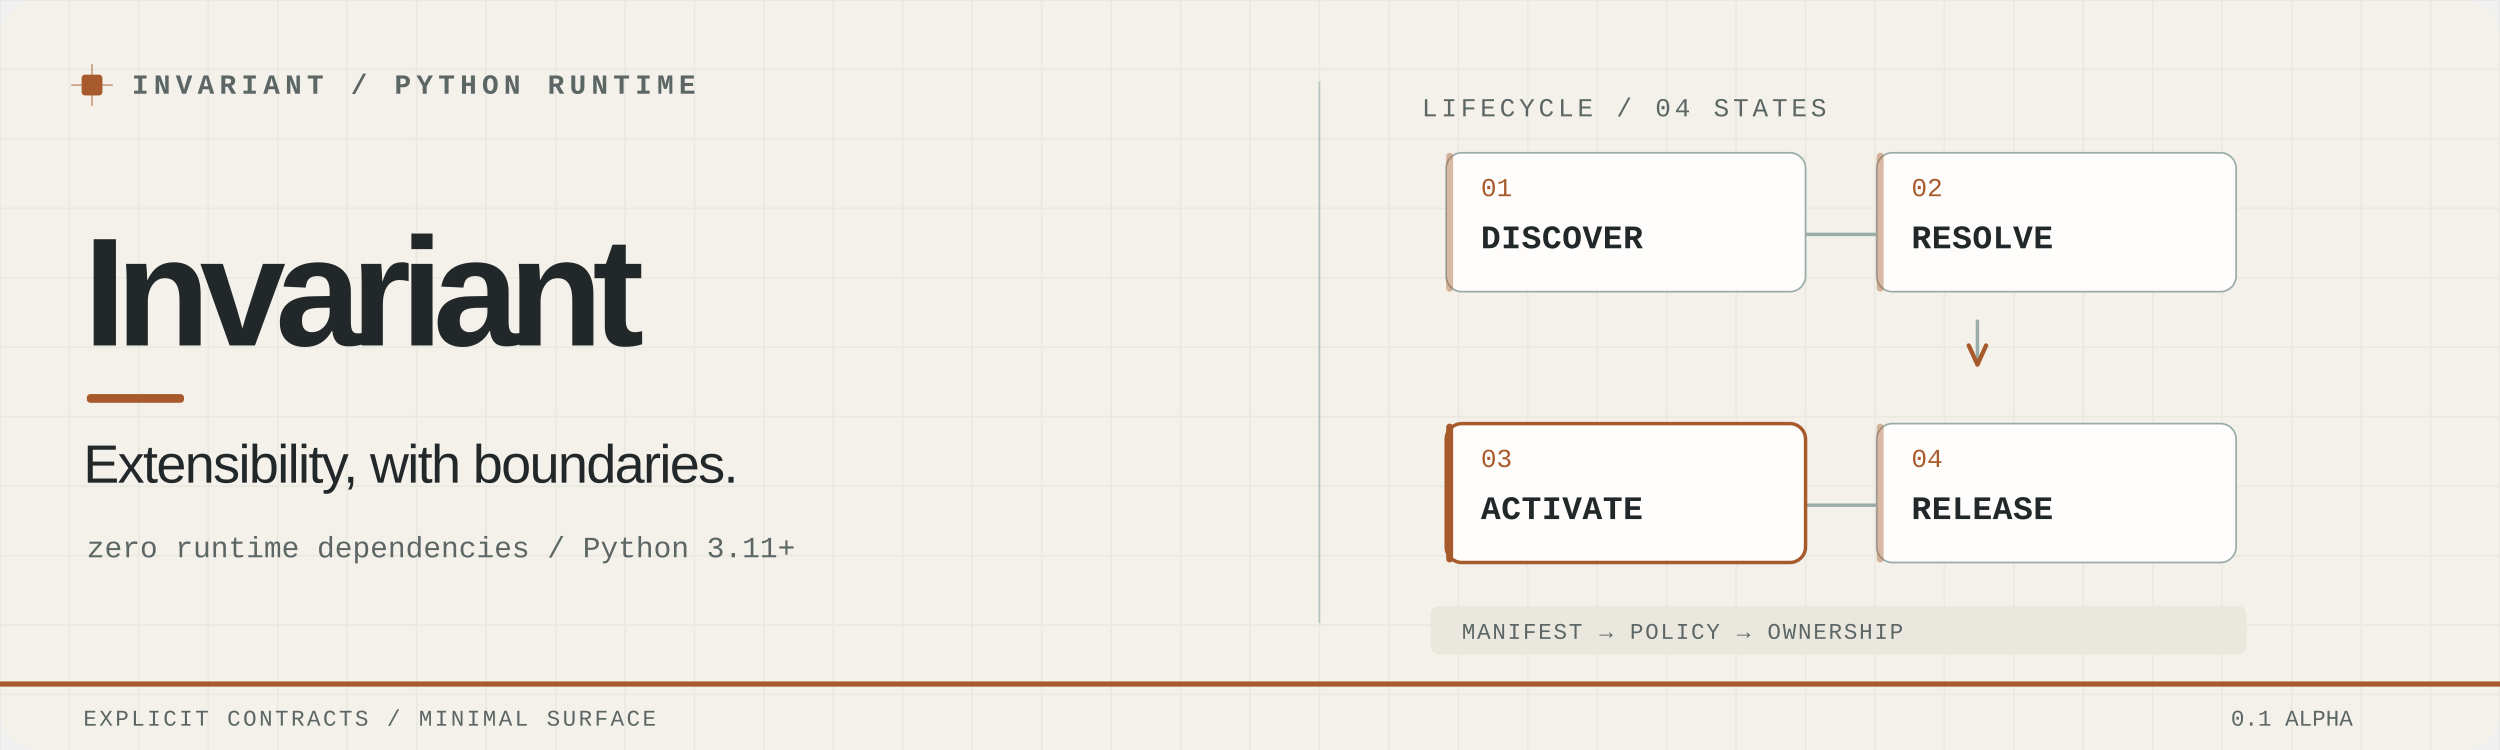
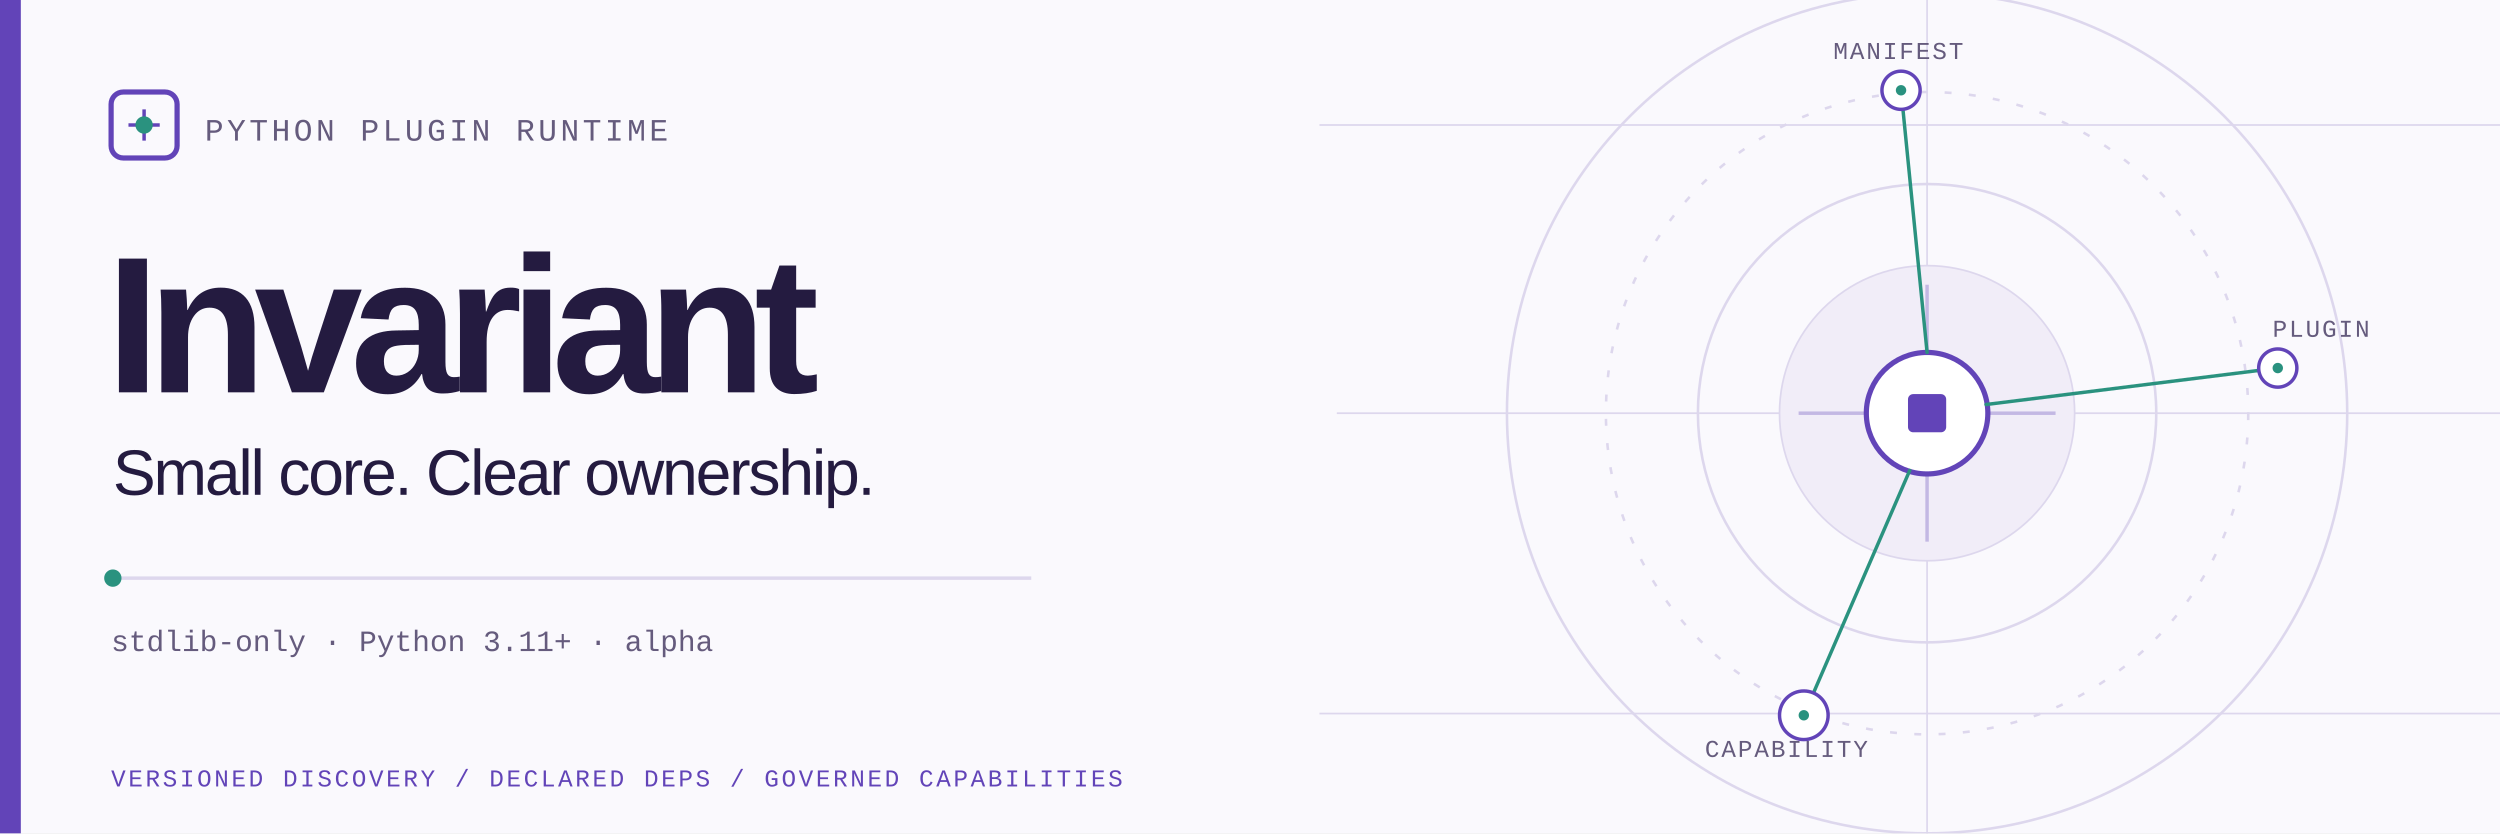
- <svg xmlns="http://www.w3.org/2000/svg" viewBox="0 0 1440 432" width="1440" height="432" role="img" aria-labelledby="title desc">
-   <rect width="1440" height="432" rx="22" fill="#F4F1EA" />
-   <g fill="none" stroke="#DBDED7" stroke-width="1" opacity="0.45">
-     <path d="M 0 0 V 432" />
-     <path d="M 40 0 V 432" />
-     <path d="M 80 0 V 432" />
-     <path d="M 120 0 V 432" />
-     <path d="M 160 0 V 432" />
-     <path d="M 200 0 V 432" />
-     <path d="M 240 0 V 432" />
-     <path d="M 280 0 V 432" />
-     <path d="M 320 0 V 432" />
-     <path d="M 360 0 V 432" />
-     <path d="M 400 0 V 432" />
-     <path d="M 440 0 V 432" />
-     <path d="M 480 0 V 432" />
-     <path d="M 520 0 V 432" />
-     <path d="M 560 0 V 432" />
-     <path d="M 600 0 V 432" />
-     <path d="M 640 0 V 432" />
-     <path d="M 680 0 V 432" />
-     <path d="M 720 0 V 432" />
-     <path d="M 760 0 V 432" />
-     <path d="M 800 0 V 432" />
-     <path d="M 840 0 V 432" />
-     <path d="M 880 0 V 432" />
-     <path d="M 920 0 V 432" />
-     <path d="M 960 0 V 432" />
-     <path d="M 1000 0 V 432" />
-     <path d="M 1040 0 V 432" />
-     <path d="M 1080 0 V 432" />
-     <path d="M 1120 0 V 432" />
-     <path d="M 1160 0 V 432" />
-     <path d="M 1200 0 V 432" />
-     <path d="M 1240 0 V 432" />
-     <path d="M 1280 0 V 432" />
-     <path d="M 1320 0 V 432" />
-     <path d="M 1360 0 V 432" />
-     <path d="M 1400 0 V 432" />
-     <path d="M 1440 0 V 432" />
-     <path d="M 0 0 H 1440" />
-     <path d="M 0 40 H 1440" />
-     <path d="M 0 80 H 1440" />
-     <path d="M 0 120 H 1440" />
-     <path d="M 0 160 H 1440" />
-     <path d="M 0 200 H 1440" />
-     <path d="M 0 240 H 1440" />
-     <path d="M 0 280 H 1440" />
-     <path d="M 0 320 H 1440" />
-     <path d="M 0 360 H 1440" />
-     <path d="M 0 400 H 1440" />
+ <svg xmlns="http://www.w3.org/2000/svg" viewBox="0 0 1440 480" width="1440" height="480" role="img" aria-labelledby="title desc">
+   <defs>
+     <clipPath id="art">
+       <rect x="0" y="0" width="1440" height="480" rx="0" />
+     </clipPath>
+   </defs>
+   <rect x="0" y="0" width="1440" height="480" fill="#FAF9FD" />
+   <g clip-path="url(#art)">
+     <rect x="0" y="0" width="12" height="480" fill="#6244B8" />
+     <path d="M 760 72 H 1440 M 760 411 H 1440" stroke="#DDD7ED" stroke-width="1" />
+     <g>
+       <circle cx="1110" cy="238" r="132" fill="none" stroke="#DDD7ED" stroke-width="1.5" />
+       <circle cx="1110" cy="238" r="185" fill="none" stroke="#DDD7ED" stroke-width="1.5" stroke-dasharray="4 10" />
+       <circle cx="1110" cy="238" r="242" fill="none" stroke="#DDD7ED" stroke-width="1.5" />
+     </g>
+     <path d="M 1110 0 V 480 M 770 238 H 1440" stroke="#DDD7ED" stroke-width="1" />
+     <circle cx="1110" cy="238" r="85" fill="#F1EDF8" stroke="#DDD7ED" stroke-width="1" />
+     <path d="M 1036 238 H 1184 M 1110 164 V 312" stroke="#6244B8" stroke-width="2" opacity=".32" />
+     <circle cx="1110" cy="238" r="35" fill="#FFFFFF" stroke="#6244B8" stroke-width="3" />
+     <rect x="1099" y="227" width="22" height="22" rx="3" fill="#6244B8" />
+     <path d="M 1095 52 L 1110 203 M 1312 212 L 1144 233 M 1039 412 L 1100 271" fill="none" stroke="#2A927F" stroke-width="2" stroke-linecap="round" />
+     <g>
+       <circle cx="1095" cy="52" r="11" fill="#FFFFFF" stroke="#6244B8" stroke-width="2" />
+       <circle cx="1095" cy="52" r="3" fill="#2A927F" />
+       <text x="1056" y="34" fill="#655B7D" font-family="Consolas, 'Liberation Mono', monospace" font-size="14" letter-spacing="1.1">MANIFEST</text>
+     </g>
+     <g>
+       <circle cx="1312" cy="212" r="11" fill="#FFFFFF" stroke="#6244B8" stroke-width="2" />
+       <circle cx="1312" cy="212" r="3" fill="#2A927F" />
+       <text x="1309" y="194" fill="#655B7D" font-family="Consolas, 'Liberation Mono', monospace" font-size="14" letter-spacing="1.1">PLUGIN</text>
+     </g>
+     <g>
+       <circle cx="1039" cy="412" r="14" fill="#FFFFFF" stroke="#6244B8" stroke-width="2" />
+       <circle cx="1039" cy="412" r="3" fill="#2A927F" />
+       <text x="982" y="436" fill="#655B7D" font-family="Consolas, 'Liberation Mono', monospace" font-size="14" letter-spacing="1.1">CAPABILITY</text>
+     </g>
  </g>
-   <path d="M 0 394 H 1440" stroke="#A75B2C" stroke-width="3" />
-   <rect x="47" y="43" width="12" height="12" rx="2" fill="#A75B2C" />
-   <path d="M53 37 v24 M41 49 h24" stroke="#A75B2C" stroke-width="1.1" opacity="0.5" />
-   <text x="76" y="54" fill="#5B6665" font-family="Consolas, 'Liberation Mono', monospace" font-size="16" font-weight="600" letter-spacing="3">INVARIANT / PYTHON RUNTIME</text>
-   <text x="48" y="199" fill="#22282A" font-family="'Segoe UI', Arial, sans-serif" font-size="89" font-weight="700" letter-spacing="-6">Invariant</text>
-   <rect x="50" y="227" width="56" height="5" rx="2" fill="#A75B2C" />
-   <text x="48" y="278" fill="#22282A" font-family="'Segoe UI', Arial, sans-serif" font-size="31" letter-spacing="-0.9">Extensibility, with boundaries.</text>
-   <text x="50" y="321" fill="#5B6665" font-family="Consolas, 'Liberation Mono', monospace" font-size="17">zero runtime dependencies  /  Python 3.11+</text>
-   <path d="M 760 47 V 359" stroke="#9AACA9" stroke-width="1" opacity="0.65" />
-   <text x="819" y="67" fill="#5B6665" font-family="Consolas, 'Liberation Mono', monospace" font-size="15" letter-spacing="2.2">LIFECYCLE / 04 STATES</text>
-   <path d="M 1017 135 H 1105 M 1139 185 V 210 M 1105 291 H 1017" stroke="#9AACA9" stroke-width="2" fill="none" stroke-linecap="round" />
-   <path d="M 1094 130 l 11 5 -11 5 M 1134 199 l 5 11 5 -11 M 1028 286 l -11 5 11 5" stroke="#A75B2C" stroke-width="2.5" fill="none" stroke-linecap="round" stroke-linejoin="round" />
-   <g>
-     <rect x="833" y="88" width="207" height="80" rx="9" fill="#FEFDFC" stroke="#9AACA9" stroke-width="1" />
-     <rect x="833" y="88" width="4" height="80" rx="2" fill="#A75B2C" opacity="0.42" />
-     <text x="853" y="113" font-family="Consolas, 'Liberation Mono', monospace" font-size="15" fill="#A75B2C">01</text>
-     <text x="853" y="143" font-family="Consolas, 'Liberation Mono', monospace" font-weight="700" font-size="19" letter-spacing="0.3" fill="#22282A">DISCOVER</text>
-     <rect x="1081" y="88" width="207" height="80" rx="9" fill="#FEFDFC" stroke="#9AACA9" stroke-width="1" />
-     <rect x="1081" y="88" width="4" height="80" rx="2" fill="#A75B2C" opacity="0.42" />
-     <text x="1101" y="113" font-family="Consolas, 'Liberation Mono', monospace" font-size="15" fill="#A75B2C">02</text>
-     <text x="1101" y="143" font-family="Consolas, 'Liberation Mono', monospace" font-weight="700" font-size="19" letter-spacing="0.3" fill="#22282A">RESOLVE</text>
-     <rect x="833" y="244" width="207" height="80" rx="9" fill="#FEFDFC" stroke="#A75B2C" stroke-width="2" />
-     <rect x="833" y="244" width="4" height="80" rx="2" fill="#A75B2C" opacity="1" />
-     <text x="853" y="269" font-family="Consolas, 'Liberation Mono', monospace" font-size="15" fill="#A75B2C">03</text>
-     <text x="853" y="299" font-family="Consolas, 'Liberation Mono', monospace" font-weight="700" font-size="19" letter-spacing="0.3" fill="#22282A">ACTIVATE</text>
-     <rect x="1081" y="244" width="207" height="80" rx="9" fill="#FEFDFC" stroke="#9AACA9" stroke-width="1" />
-     <rect x="1081" y="244" width="4" height="80" rx="2" fill="#A75B2C" opacity="0.42" />
-     <text x="1101" y="269" font-family="Consolas, 'Liberation Mono', monospace" font-size="15" fill="#A75B2C">04</text>
-     <text x="1101" y="299" font-family="Consolas, 'Liberation Mono', monospace" font-weight="700" font-size="19" letter-spacing="0.3" fill="#22282A">RELEASE</text>
+   <g transform="translate(64 53)">
+     <rect x="0" y="0" width="38" height="38" rx="7" fill="none" stroke="#6244B8" stroke-width="3" />
+     <path d="M 10 19 H 28 M 19 10 V 28" stroke="#6244B8" stroke-width="2" />
+     <circle cx="19" cy="19" r="5" fill="#2A927F" />
  </g>
-   <rect x="824" y="349" rx="5" width="470" height="28" fill="#EAE7DE" />
-   <text x="842" y="368" font-family="Consolas, 'Liberation Mono', monospace" font-size="13" letter-spacing="1" fill="#5B6665">MANIFEST  →  POLICY  →  OWNERSHIP</text>
-   <text x="48" y="418" fill="#5B6665" font-family="Consolas, 'Liberation Mono', monospace" font-size="13" letter-spacing="1.4">EXPLICIT CONTRACTS / MINIMAL SURFACE</text>
-   <text x="1285" y="418" fill="#5B6665" font-family="Consolas, 'Liberation Mono', monospace" font-size="13">0.1 ALPHA</text>
+   <text x="118" y="81" fill="#655B7D" font-family="Consolas, 'Liberation Mono', monospace" font-size="18" letter-spacing="2">PYTHON PLUGIN RUNTIME</text>
+   <text x="61" y="226" fill="#241B40" font-family="'Segoe UI', Arial, sans-serif" font-size="112" font-weight="710" letter-spacing="-7">Invariant</text>
+   <text x="65" y="285" fill="#241B40" font-family="'Segoe UI', Arial, sans-serif" font-size="37" font-weight="420" letter-spacing="-1.25">Small core. Clear ownership.</text>
+   <path d="M 65 333 H 594" stroke="#DDD7ED" stroke-width="2" />
+   <circle cx="65" cy="333" r="5" fill="#2A927F" />
+   <text x="64" y="375" fill="#655B7D" font-family="Consolas, 'Liberation Mono', monospace" font-size="17">stdlib-only  ·  Python 3.11+  ·  alpha</text>
+   <text x="64" y="453" fill="#6244B8" font-family="Consolas, 'Liberation Mono', monospace" font-size="14" letter-spacing="1.5">VERSIONED DISCOVERY / DECLARED DEPS / GOVERNED CAPABILITIES</text>
</svg>
